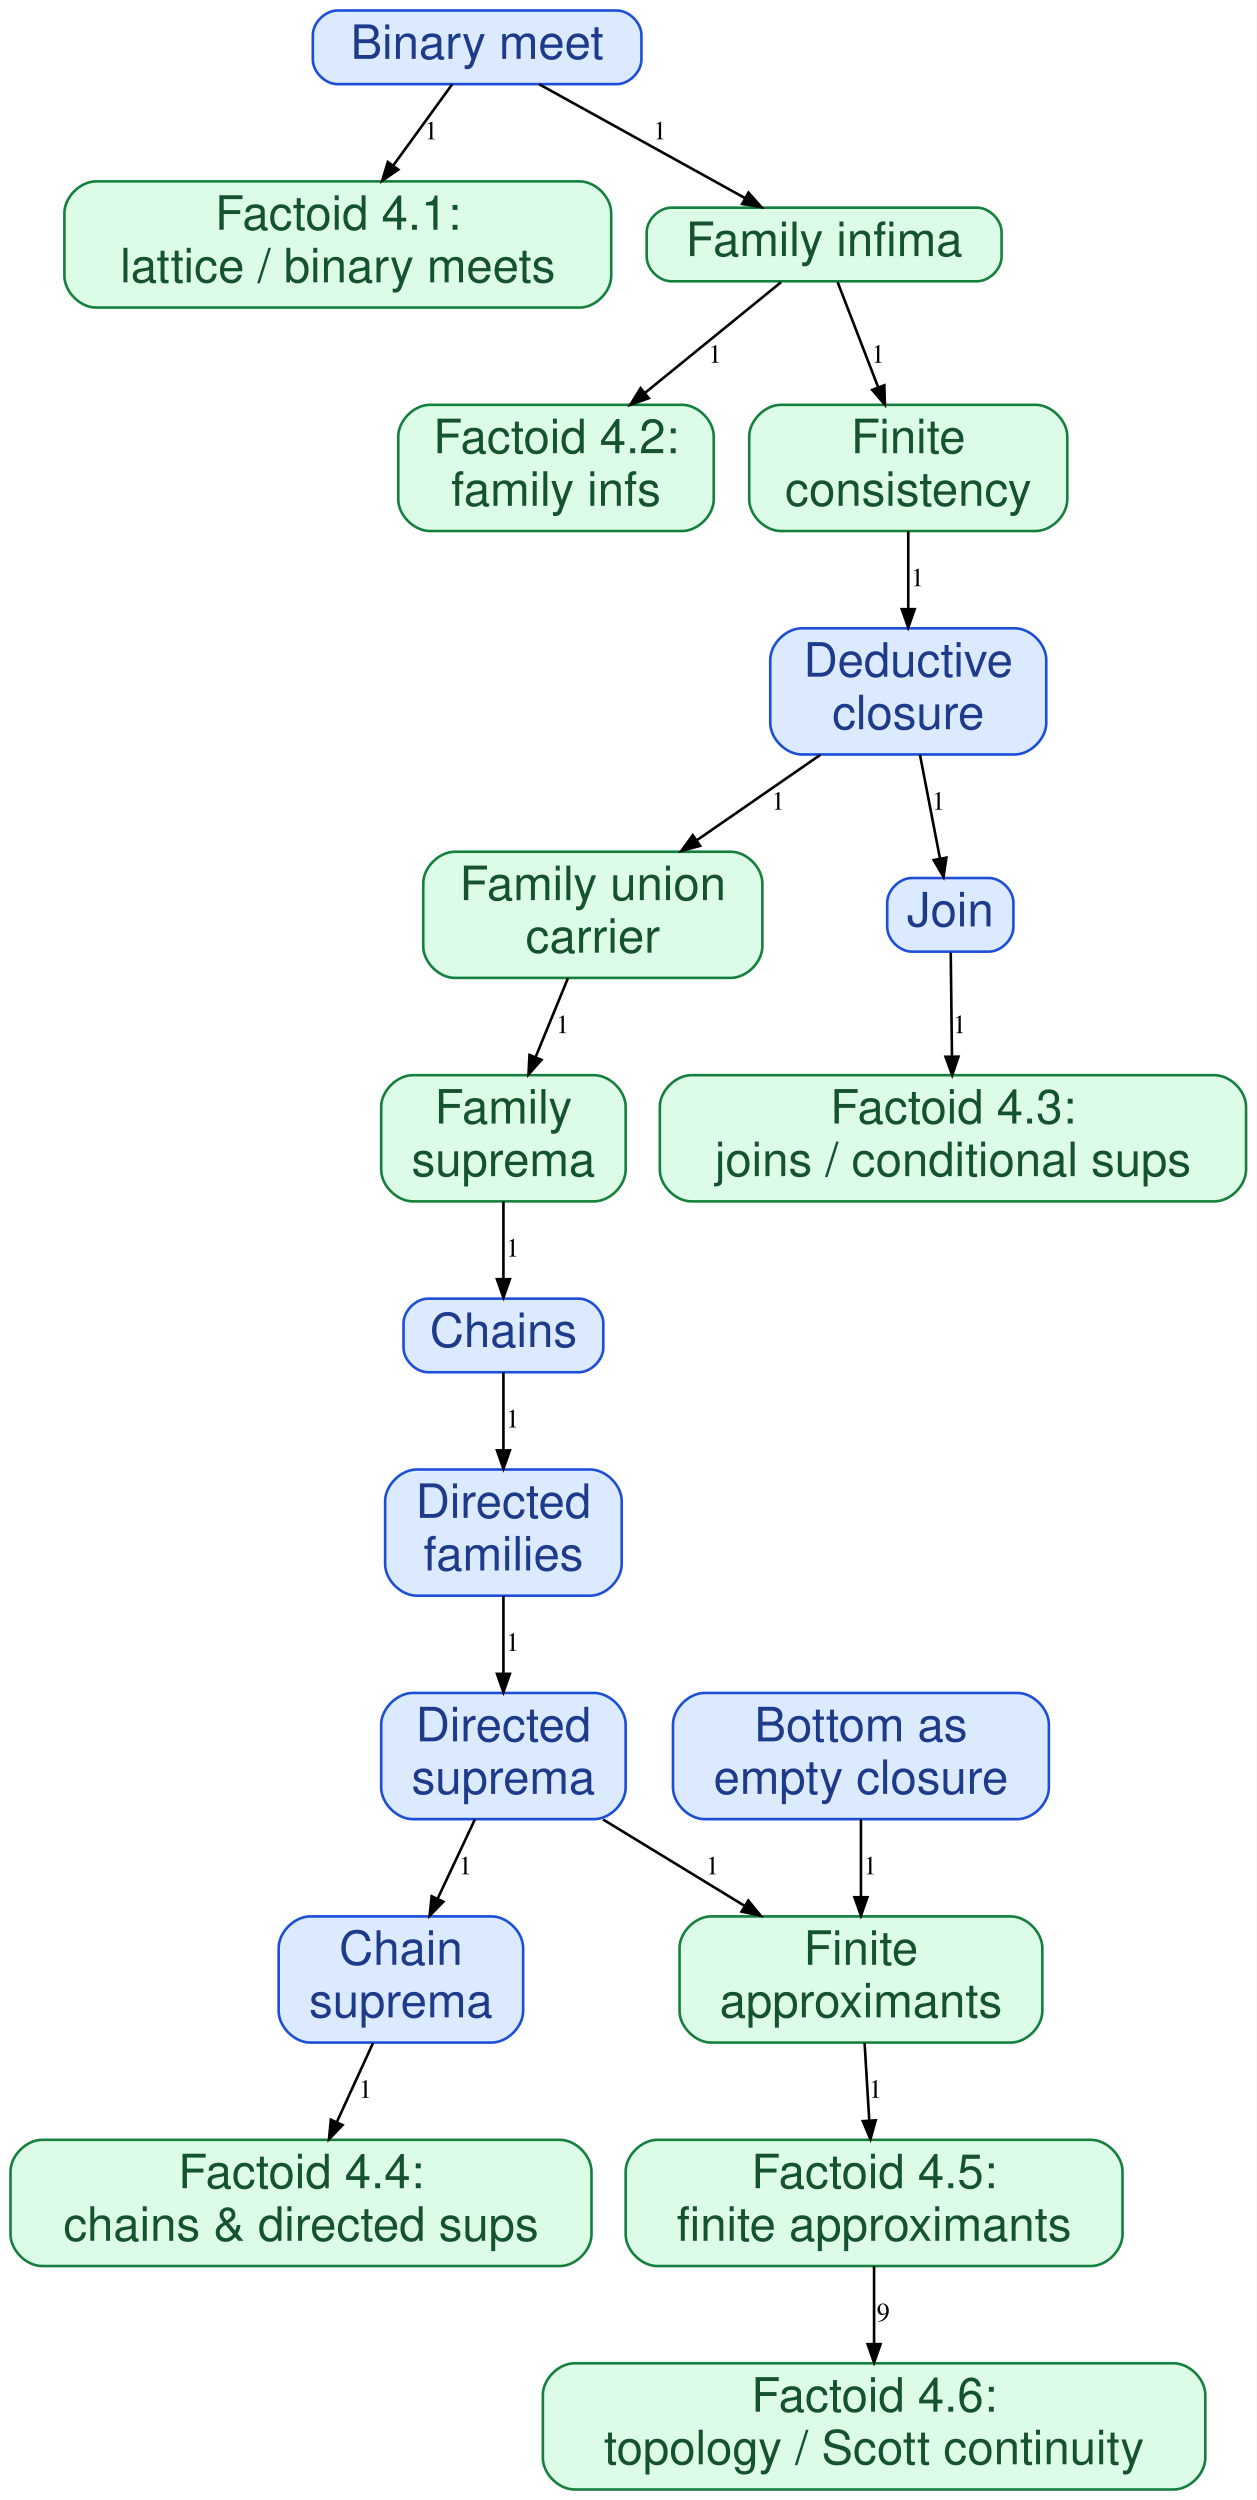
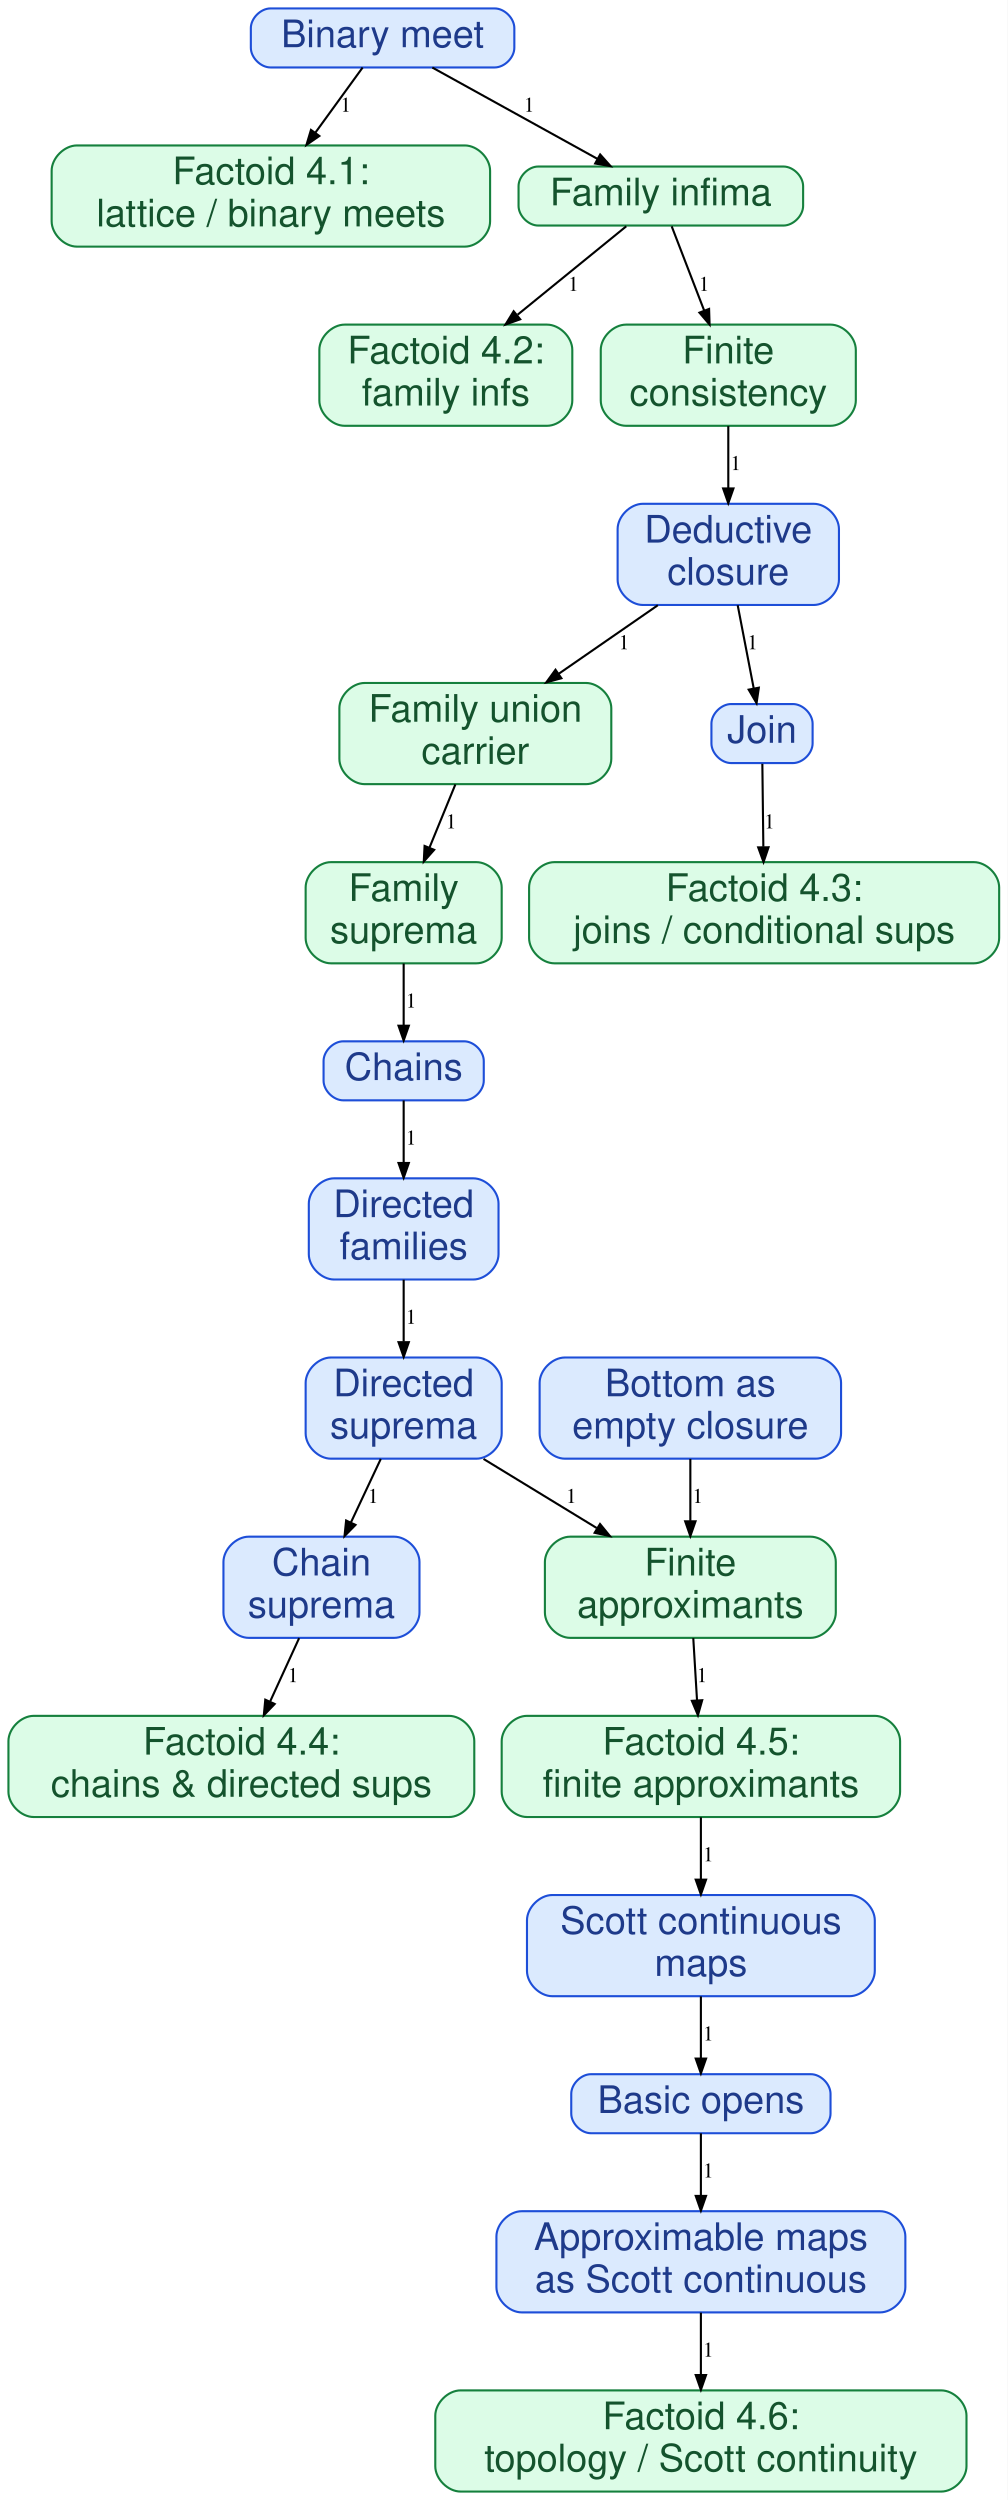
- <svg xmlns="http://www.w3.org/2000/svg" width="239pt" height="475.5pt" viewBox="0.00 0.00 478.00 951.00">
-   <g id="graph0" class="graph" transform="scale(1 1) rotate(0) translate(4 947)">
-     <polygon fill="white" stroke="transparent" points="-4,4 -4,-947 474,-947 474,4 -4,4" />
+ <svg xmlns="http://www.w3.org/2000/svg" width="239pt" height="593pt" viewBox="0.00 0.00 478.00 1186.00">
+   <g id="graph0" class="graph" transform="scale(1 1) rotate(0) translate(4 1182)">
+     <polygon fill="white" stroke="transparent" points="-4,4 -4,-1182 474,-1182 474,4 -4,4" />
    <g id="node1" class="node">
-       <path fill="#dbeafe" stroke="#1d4ed8" d="M230.67,-943C230.67,-943 124.33,-943 124.33,-943 119.67,-943 115,-938.33 115,-933.67 115,-933.67 115,-924.33 115,-924.33 115,-919.67 119.67,-915 124.33,-915 124.33,-915 230.67,-915 230.67,-915 235.33,-915 240,-919.67 240,-924.33 240,-924.33 240,-933.67 240,-933.67 240,-938.33 235.33,-943 230.67,-943" />
-       <text text-anchor="middle" x="177.5" y="-924.6" font-family="Helvetica,sans-Serif" font-size="18.00" fill="#1e3a8a">Binary meet</text>
+       <path fill="#dbeafe" stroke="#1d4ed8" d="M230.67,-1178C230.67,-1178 124.33,-1178 124.33,-1178 119.67,-1178 115,-1173.33 115,-1168.67 115,-1168.67 115,-1159.33 115,-1159.33 115,-1154.67 119.67,-1150 124.33,-1150 124.33,-1150 230.67,-1150 230.67,-1150 235.33,-1150 240,-1154.67 240,-1159.33 240,-1159.33 240,-1168.67 240,-1168.67 240,-1173.33 235.33,-1178 230.67,-1178" />
+       <text text-anchor="middle" x="177.5" y="-1159.6" font-family="Helvetica,sans-Serif" font-size="18.00" fill="#1e3a8a">Binary meet</text>
    </g>
    <g id="node2" class="node">
-       <path fill="#dcfce7" stroke="#15803d" d="M216.5,-878C216.5,-878 32.5,-878 32.5,-878 26.5,-878 20.5,-872 20.5,-866 20.5,-866 20.5,-842 20.5,-842 20.5,-836 26.5,-830 32.5,-830 32.5,-830 216.5,-830 216.5,-830 222.5,-830 228.5,-836 228.5,-842 228.5,-842 228.5,-866 228.5,-866 228.5,-872 222.5,-878 216.5,-878" />
-       <text text-anchor="middle" x="124.5" y="-859.6" font-family="Helvetica,sans-Serif" font-size="18.00" fill="#14532d">Factoid 4.1:</text>
-       <text text-anchor="middle" x="124.5" y="-839.6" font-family="Helvetica,sans-Serif" font-size="18.00" fill="#14532d">lattice / binary meets</text>
+       <path fill="#dcfce7" stroke="#15803d" d="M216.5,-1113C216.5,-1113 32.5,-1113 32.5,-1113 26.5,-1113 20.5,-1107 20.5,-1101 20.5,-1101 20.5,-1077 20.5,-1077 20.5,-1071 26.5,-1065 32.5,-1065 32.5,-1065 216.5,-1065 216.5,-1065 222.5,-1065 228.5,-1071 228.5,-1077 228.5,-1077 228.5,-1101 228.5,-1101 228.5,-1107 222.5,-1113 216.5,-1113" />
+       <text text-anchor="middle" x="124.5" y="-1094.6" font-family="Helvetica,sans-Serif" font-size="18.00" fill="#14532d">Factoid 4.1:</text>
+       <text text-anchor="middle" x="124.5" y="-1074.6" font-family="Helvetica,sans-Serif" font-size="18.00" fill="#14532d">lattice / binary meets</text>
+     </g>
+     <g id="edge18" class="edge">
+       <path fill="none" stroke="black" d="M168.02,-1149.95C161.79,-1141.37 153.39,-1129.79 145.62,-1119.09" />
+       <polygon fill="black" stroke="black" points="147.49,-1117.49 141.39,-1113.27 143.52,-1120.37 147.49,-1117.49" />
+       <text text-anchor="middle" x="160" y="-1129" font-family="Times,serif" font-size="10.00">1</text>
+     </g>
+     <g id="node3" class="node">
+       <path fill="#dcfce7" stroke="#15803d" d="M367.67,-1103C367.67,-1103 251.33,-1103 251.33,-1103 246.67,-1103 242,-1098.33 242,-1093.67 242,-1093.67 242,-1084.33 242,-1084.33 242,-1079.67 246.67,-1075 251.33,-1075 251.33,-1075 367.67,-1075 367.67,-1075 372.33,-1075 377,-1079.67 377,-1084.33 377,-1084.33 377,-1093.67 377,-1093.67 377,-1098.33 372.33,-1103 367.67,-1103" />
+       <text text-anchor="middle" x="309.5" y="-1084.6" font-family="Helvetica,sans-Serif" font-size="18.00" fill="#14532d">Family infima</text>
+     </g>
+     <g id="edge19" class="edge">
+       <path fill="none" stroke="black" d="M201.1,-1149.95C223.02,-1137.83 255.76,-1119.72 279.52,-1106.58" />
+       <polygon fill="black" stroke="black" points="280.72,-1108.72 285.66,-1103.18 278.35,-1104.43 280.72,-1108.72" />
+       <text text-anchor="middle" x="247" y="-1129" font-family="Times,serif" font-size="10.00">1</text>
+     </g>
+     <g id="node4" class="node">
+       <path fill="#dcfce7" stroke="#15803d" d="M255.5,-1028C255.5,-1028 159.5,-1028 159.5,-1028 153.5,-1028 147.5,-1022 147.5,-1016 147.5,-1016 147.5,-992 147.5,-992 147.5,-986 153.5,-980 159.5,-980 159.5,-980 255.5,-980 255.5,-980 261.5,-980 267.5,-986 267.5,-992 267.5,-992 267.5,-1016 267.5,-1016 267.5,-1022 261.5,-1028 255.5,-1028" />
+       <text text-anchor="middle" x="207.5" y="-1009.6" font-family="Helvetica,sans-Serif" font-size="18.00" fill="#14532d">Factoid 4.2:</text>
+       <text text-anchor="middle" x="207.5" y="-989.6" font-family="Helvetica,sans-Serif" font-size="18.00" fill="#14532d">family infs</text>
+     </g>
+     <g id="edge13" class="edge">
+       <path fill="none" stroke="black" d="M293.11,-1074.66C279.25,-1063.38 258.93,-1046.85 241.56,-1032.71" />
+       <polygon fill="black" stroke="black" points="242.77,-1030.54 235.8,-1028.03 239.68,-1034.34 242.77,-1030.54" />
+       <text text-anchor="middle" x="268" y="-1044" font-family="Times,serif" font-size="10.00">1</text>
+     </g>
+     <g id="node5" class="node">
+       <path fill="#dcfce7" stroke="#15803d" d="M390,-1028C390,-1028 293,-1028 293,-1028 287,-1028 281,-1022 281,-1016 281,-1016 281,-992 281,-992 281,-986 287,-980 293,-980 293,-980 390,-980 390,-980 396,-980 402,-986 402,-992 402,-992 402,-1016 402,-1016 402,-1022 396,-1028 390,-1028" />
+       <text text-anchor="middle" x="341.5" y="-1009.6" font-family="Helvetica,sans-Serif" font-size="18.00" fill="#14532d">Finite</text>
+       <text text-anchor="middle" x="341.5" y="-989.6" font-family="Helvetica,sans-Serif" font-size="18.00" fill="#14532d">consistency</text>
+     </g>
+     <g id="edge14" class="edge">
+       <path fill="none" stroke="black" d="M314.64,-1074.66C318.8,-1063.87 324.82,-1048.27 330.1,-1034.57" />
+       <polygon fill="black" stroke="black" points="332.39,-1035.44 332.62,-1028.03 327.82,-1033.68 332.39,-1035.44" />
+       <text text-anchor="middle" x="330" y="-1044" font-family="Times,serif" font-size="10.00">1</text>
+     </g>
+     <g id="node6" class="node">
+       <path fill="#dbeafe" stroke="#1d4ed8" d="M382,-943C382,-943 301,-943 301,-943 295,-943 289,-937 289,-931 289,-931 289,-907 289,-907 289,-901 295,-895 301,-895 301,-895 382,-895 382,-895 388,-895 394,-901 394,-907 394,-907 394,-931 394,-931 394,-937 388,-943 382,-943" />
+       <text text-anchor="middle" x="341.5" y="-924.6" font-family="Helvetica,sans-Serif" font-size="18.00" fill="#1e3a8a">Deductive</text>
+       <text text-anchor="middle" x="341.5" y="-904.6" font-family="Helvetica,sans-Serif" font-size="18.00" fill="#1e3a8a">closure</text>
+     </g>
+     <g id="edge12" class="edge">
+       <path fill="none" stroke="black" d="M341.5,-979.88C341.5,-970.78 341.5,-960.21 341.5,-950.5" />
+       <polygon fill="black" stroke="black" points="343.95,-950.28 341.5,-943.28 339.05,-950.28 343.95,-950.28" />
+       <text text-anchor="middle" x="345" y="-959" font-family="Times,serif" font-size="10.00">1</text>
+     </g>
+     <g id="node7" class="node">
+       <path fill="#dcfce7" stroke="#15803d" d="M274,-858C274,-858 169,-858 169,-858 163,-858 157,-852 157,-846 157,-846 157,-822 157,-822 157,-816 163,-810 169,-810 169,-810 274,-810 274,-810 280,-810 286,-816 286,-822 286,-822 286,-846 286,-846 286,-852 280,-858 274,-858" />
+       <text text-anchor="middle" x="221.5" y="-839.6" font-family="Helvetica,sans-Serif" font-size="18.00" fill="#14532d">Family union</text>
+       <text text-anchor="middle" x="221.5" y="-819.6" font-family="Helvetica,sans-Serif" font-size="18.00" fill="#14532d">carrier</text>
+     </g>
+     <g id="edge6" class="edge">
+       <path fill="none" stroke="black" d="M308.07,-894.88C293.5,-884.8 276.31,-872.91 261.1,-862.39" />
+       <polygon fill="black" stroke="black" points="262.31,-860.25 255.16,-858.28 259.53,-864.28 262.31,-860.25" />
+       <text text-anchor="middle" x="292" y="-874" font-family="Times,serif" font-size="10.00">1</text>
+     </g>
+     <g id="node9" class="node">
+       <path fill="#dbeafe" stroke="#1d4ed8" d="M372.17,-848C372.17,-848 342.83,-848 342.83,-848 338.17,-848 333.5,-843.33 333.5,-838.67 333.5,-838.67 333.5,-829.33 333.5,-829.33 333.5,-824.67 338.17,-820 342.83,-820 342.83,-820 372.17,-820 372.17,-820 376.83,-820 381.5,-824.67 381.5,-829.33 381.5,-829.33 381.5,-838.67 381.5,-838.67 381.5,-843.33 376.83,-848 372.17,-848" />
+       <text text-anchor="middle" x="357.5" y="-829.6" font-family="Helvetica,sans-Serif" font-size="18.00" fill="#1e3a8a">Join</text>
+     </g>
+     <g id="edge7" class="edge">
+       <path fill="none" stroke="black" d="M345.96,-894.88C348.35,-882.49 351.26,-867.35 353.57,-855.4" />
+       <polygon fill="black" stroke="black" points="355.99,-855.76 354.91,-848.42 351.18,-854.83 355.99,-855.76" />
+       <text text-anchor="middle" x="353" y="-874" font-family="Times,serif" font-size="10.00">1</text>
+     </g>
+     <g id="node8" class="node">
+       <path fill="#dcfce7" stroke="#15803d" d="M222,-773C222,-773 153,-773 153,-773 147,-773 141,-767 141,-761 141,-761 141,-737 141,-737 141,-731 147,-725 153,-725 153,-725 222,-725 222,-725 228,-725 234,-731 234,-737 234,-737 234,-761 234,-761 234,-767 228,-773 222,-773" />
+       <text text-anchor="middle" x="187.5" y="-754.6" font-family="Helvetica,sans-Serif" font-size="18.00" fill="#14532d">Family</text>
+       <text text-anchor="middle" x="187.5" y="-734.6" font-family="Helvetica,sans-Serif" font-size="18.00" fill="#14532d">suprema</text>
    </g>
    <g id="edge16" class="edge">
-       <path fill="none" stroke="black" d="M168.02,-914.95C161.79,-906.37 153.39,-894.79 145.62,-884.09" />
-       <polygon fill="black" stroke="black" points="147.49,-882.49 141.39,-878.27 143.52,-885.37 147.49,-882.49" />
-       <text text-anchor="middle" x="160" y="-894" font-family="Times,serif" font-size="10.00">1</text>
-     </g>
-     <g id="node3" class="node">
-       <path fill="#dcfce7" stroke="#15803d" d="M367.67,-868C367.67,-868 251.33,-868 251.33,-868 246.67,-868 242,-863.33 242,-858.67 242,-858.67 242,-849.33 242,-849.33 242,-844.67 246.67,-840 251.33,-840 251.33,-840 367.67,-840 367.67,-840 372.33,-840 377,-844.67 377,-849.33 377,-849.33 377,-858.67 377,-858.67 377,-863.33 372.33,-868 367.67,-868" />
-       <text text-anchor="middle" x="309.5" y="-849.6" font-family="Helvetica,sans-Serif" font-size="18.00" fill="#14532d">Family infima</text>
+       <path fill="none" stroke="black" d="M212.03,-809.88C208.23,-800.6 203.8,-789.79 199.76,-779.93" />
+       <polygon fill="black" stroke="black" points="201.96,-778.83 197.04,-773.28 197.42,-780.69 201.96,-778.83" />
+       <text text-anchor="middle" x="210" y="-789" font-family="Times,serif" font-size="10.00">1</text>
+     </g>
+     <g id="node11" class="node">
+       <path fill="#dbeafe" stroke="#1d4ed8" d="M216.17,-688C216.17,-688 158.83,-688 158.83,-688 154.17,-688 149.5,-683.33 149.5,-678.67 149.5,-678.67 149.5,-669.33 149.5,-669.33 149.5,-664.67 154.17,-660 158.83,-660 158.83,-660 216.17,-660 216.17,-660 220.83,-660 225.5,-664.67 225.5,-669.33 225.5,-669.33 225.5,-678.67 225.5,-678.67 225.5,-683.33 220.83,-688 216.17,-688" />
+       <text text-anchor="middle" x="187.5" y="-669.6" font-family="Helvetica,sans-Serif" font-size="18.00" fill="#1e3a8a">Chains</text>
+     </g>
+     <g id="edge15" class="edge">
+       <path fill="none" stroke="black" d="M187.5,-724.9C187.5,-715.5 187.5,-704.73 187.5,-695.6" />
+       <polygon fill="black" stroke="black" points="189.95,-695.39 187.5,-688.39 185.05,-695.39 189.95,-695.39" />
+       <text text-anchor="middle" x="191" y="-704" font-family="Times,serif" font-size="10.00">1</text>
+     </g>
+     <g id="node10" class="node">
+       <path fill="#dcfce7" stroke="#15803d" d="M458,-773C458,-773 259,-773 259,-773 253,-773 247,-767 247,-761 247,-761 247,-737 247,-737 247,-731 253,-725 259,-725 259,-725 458,-725 458,-725 464,-725 470,-731 470,-737 470,-737 470,-761 470,-761 470,-767 464,-773 458,-773" />
+       <text text-anchor="middle" x="358.5" y="-754.6" font-family="Helvetica,sans-Serif" font-size="18.00" fill="#14532d">Factoid 4.3:</text>
+       <text text-anchor="middle" x="358.5" y="-734.6" font-family="Helvetica,sans-Serif" font-size="18.00" fill="#14532d">joins / conditional sups</text>
+     </g>
+     <g id="edge20" class="edge">
+       <path fill="none" stroke="black" d="M357.66,-819.66C357.79,-809.07 357.97,-793.84 358.13,-780.32" />
+       <polygon fill="black" stroke="black" points="360.59,-780.05 358.22,-773.03 355.69,-780 360.59,-780.05" />
+       <text text-anchor="middle" x="361" y="-789" font-family="Times,serif" font-size="10.00">1</text>
+     </g>
+     <g id="node12" class="node">
+       <path fill="#dbeafe" stroke="#1d4ed8" d="M220.5,-623C220.5,-623 154.5,-623 154.5,-623 148.5,-623 142.5,-617 142.5,-611 142.5,-611 142.5,-587 142.5,-587 142.5,-581 148.5,-575 154.5,-575 154.5,-575 220.5,-575 220.5,-575 226.5,-575 232.5,-581 232.5,-587 232.5,-587 232.5,-611 232.5,-611 232.5,-617 226.5,-623 220.5,-623" />
+       <text text-anchor="middle" x="187.5" y="-604.6" font-family="Helvetica,sans-Serif" font-size="18.00" fill="#1e3a8a">Directed</text>
+       <text text-anchor="middle" x="187.5" y="-584.6" font-family="Helvetica,sans-Serif" font-size="18.00" fill="#1e3a8a">families</text>
+     </g>
+     <g id="edge5" class="edge">
+       <path fill="none" stroke="black" d="M187.5,-659.95C187.5,-651.69 187.5,-640.64 187.5,-630.28" />
+       <polygon fill="black" stroke="black" points="189.95,-630.27 187.5,-623.27 185.05,-630.27 189.95,-630.27" />
+       <text text-anchor="middle" x="191" y="-639" font-family="Times,serif" font-size="10.00">1</text>
+     </g>
+     <g id="node13" class="node">
+       <path fill="#dbeafe" stroke="#1d4ed8" d="M222,-538C222,-538 153,-538 153,-538 147,-538 141,-532 141,-526 141,-526 141,-502 141,-502 141,-496 147,-490 153,-490 153,-490 222,-490 222,-490 228,-490 234,-496 234,-502 234,-502 234,-526 234,-526 234,-532 228,-538 222,-538" />
+       <text text-anchor="middle" x="187.5" y="-519.6" font-family="Helvetica,sans-Serif" font-size="18.00" fill="#1e3a8a">Directed</text>
+       <text text-anchor="middle" x="187.5" y="-499.6" font-family="Helvetica,sans-Serif" font-size="18.00" fill="#1e3a8a">suprema</text>
    </g>
    <g id="edge17" class="edge">
-       <path fill="none" stroke="black" d="M201.1,-914.95C223.02,-902.83 255.76,-884.72 279.52,-871.58" />
-       <polygon fill="black" stroke="black" points="280.72,-873.72 285.66,-868.18 278.35,-869.43 280.72,-873.72" />
-       <text text-anchor="middle" x="247" y="-894" font-family="Times,serif" font-size="10.00">1</text>
-     </g>
-     <g id="node4" class="node">
-       <path fill="#dcfce7" stroke="#15803d" d="M255.5,-793C255.5,-793 159.5,-793 159.5,-793 153.5,-793 147.5,-787 147.5,-781 147.5,-781 147.5,-757 147.5,-757 147.5,-751 153.5,-745 159.5,-745 159.5,-745 255.5,-745 255.5,-745 261.5,-745 267.5,-751 267.5,-757 267.5,-757 267.5,-781 267.5,-781 267.5,-787 261.5,-793 255.5,-793" />
-       <text text-anchor="middle" x="207.5" y="-774.6" font-family="Helvetica,sans-Serif" font-size="18.00" fill="#14532d">Factoid 4.2:</text>
-       <text text-anchor="middle" x="207.5" y="-754.6" font-family="Helvetica,sans-Serif" font-size="18.00" fill="#14532d">family infs</text>
+       <path fill="none" stroke="black" d="M187.5,-574.88C187.5,-565.78 187.5,-555.21 187.5,-545.5" />
+       <polygon fill="black" stroke="black" points="189.95,-545.28 187.5,-538.28 185.05,-545.28 189.95,-545.28" />
+       <text text-anchor="middle" x="191" y="-554" font-family="Times,serif" font-size="10.00">1</text>
+     </g>
+     <g id="node14" class="node">
+       <path fill="#dbeafe" stroke="#1d4ed8" d="M183,-453C183,-453 114,-453 114,-453 108,-453 102,-447 102,-441 102,-441 102,-417 102,-417 102,-411 108,-405 114,-405 114,-405 183,-405 183,-405 189,-405 195,-411 195,-417 195,-417 195,-441 195,-441 195,-447 189,-453 183,-453" />
+       <text text-anchor="middle" x="148.5" y="-434.6" font-family="Helvetica,sans-Serif" font-size="18.00" fill="#1e3a8a">Chain</text>
+       <text text-anchor="middle" x="148.5" y="-414.6" font-family="Helvetica,sans-Serif" font-size="18.00" fill="#1e3a8a">suprema</text>
+     </g>
+     <g id="edge8" class="edge">
+       <path fill="none" stroke="black" d="M176.64,-489.88C172.24,-480.52 167.1,-469.59 162.43,-459.65" />
+       <polygon fill="black" stroke="black" points="164.64,-458.58 159.44,-453.28 160.2,-460.66 164.64,-458.58" />
+       <text text-anchor="middle" x="173" y="-469" font-family="Times,serif" font-size="10.00">1</text>
+     </g>
+     <g id="node17" class="node">
+       <path fill="#dcfce7" stroke="#15803d" d="M380.5,-453C380.5,-453 266.5,-453 266.5,-453 260.5,-453 254.5,-447 254.5,-441 254.5,-441 254.5,-417 254.5,-417 254.5,-411 260.5,-405 266.5,-405 266.5,-405 380.5,-405 380.5,-405 386.5,-405 392.5,-411 392.5,-417 392.5,-417 392.5,-441 392.5,-441 392.5,-447 386.5,-453 380.5,-453" />
+       <text text-anchor="middle" x="323.5" y="-434.6" font-family="Helvetica,sans-Serif" font-size="18.00" fill="#14532d">Finite</text>
+       <text text-anchor="middle" x="323.5" y="-414.6" font-family="Helvetica,sans-Serif" font-size="18.00" fill="#14532d">approximants</text>
+     </g>
+     <g id="edge9" class="edge">
+       <path fill="none" stroke="black" d="M225.38,-489.88C242.04,-479.71 261.73,-467.7 279.07,-457.11" />
+       <polygon fill="black" stroke="black" points="280.65,-459.02 285.35,-453.28 278.1,-454.84 280.65,-459.02" />
+       <text text-anchor="middle" x="267" y="-469" font-family="Times,serif" font-size="10.00">1</text>
+     </g>
+     <g id="node15" class="node">
+       <path fill="#dcfce7" stroke="#15803d" d="M209,-368C209,-368 12,-368 12,-368 6,-368 0,-362 0,-356 0,-356 0,-332 0,-332 0,-326 6,-320 12,-320 12,-320 209,-320 209,-320 215,-320 221,-326 221,-332 221,-332 221,-356 221,-356 221,-362 215,-368 209,-368" />
+       <text text-anchor="middle" x="110.5" y="-349.6" font-family="Helvetica,sans-Serif" font-size="18.00" fill="#14532d">Factoid 4.4:</text>
+       <text text-anchor="middle" x="110.5" y="-329.6" font-family="Helvetica,sans-Serif" font-size="18.00" fill="#14532d">chains &amp; directed sups</text>
+     </g>
+     <g id="edge4" class="edge">
+       <path fill="none" stroke="black" d="M137.91,-404.88C133.67,-395.6 128.72,-384.79 124.2,-374.93" />
+       <polygon fill="black" stroke="black" points="126.3,-373.63 121.16,-368.28 121.85,-375.67 126.3,-373.63" />
+       <text text-anchor="middle" x="135" y="-384" font-family="Times,serif" font-size="10.00">1</text>
+     </g>
+     <g id="node16" class="node">
+       <path fill="#dbeafe" stroke="#1d4ed8" d="M383,-538C383,-538 264,-538 264,-538 258,-538 252,-532 252,-526 252,-526 252,-502 252,-502 252,-496 258,-490 264,-490 264,-490 383,-490 383,-490 389,-490 395,-496 395,-502 395,-502 395,-526 395,-526 395,-532 389,-538 383,-538" />
+       <text text-anchor="middle" x="323.5" y="-519.6" font-family="Helvetica,sans-Serif" font-size="18.00" fill="#1e3a8a">Bottom as</text>
+       <text text-anchor="middle" x="323.5" y="-499.6" font-family="Helvetica,sans-Serif" font-size="18.00" fill="#1e3a8a">empty closure</text>
+     </g>
+     <g id="edge3" class="edge">
+       <path fill="none" stroke="black" d="M323.5,-489.88C323.5,-480.78 323.5,-470.21 323.5,-460.5" />
+       <polygon fill="black" stroke="black" points="325.95,-460.28 323.5,-453.28 321.05,-460.28 325.95,-460.28" />
+       <text text-anchor="middle" x="327" y="-469" font-family="Times,serif" font-size="10.00">1</text>
+     </g>
+     <g id="node18" class="node">
+       <path fill="#dcfce7" stroke="#15803d" d="M411,-368C411,-368 246,-368 246,-368 240,-368 234,-362 234,-356 234,-356 234,-332 234,-332 234,-326 240,-320 246,-320 246,-320 411,-320 411,-320 417,-320 423,-326 423,-332 423,-332 423,-356 423,-356 423,-362 417,-368 411,-368" />
+       <text text-anchor="middle" x="328.5" y="-349.6" font-family="Helvetica,sans-Serif" font-size="18.00" fill="#14532d">Factoid 4.5:</text>
+       <text text-anchor="middle" x="328.5" y="-329.6" font-family="Helvetica,sans-Serif" font-size="18.00" fill="#14532d">finite approximants</text>
    </g>
    <g id="edge11" class="edge">
-       <path fill="none" stroke="black" d="M293.11,-839.66C279.25,-828.38 258.93,-811.85 241.56,-797.71" />
-       <polygon fill="black" stroke="black" points="242.77,-795.54 235.8,-793.03 239.68,-799.34 242.77,-795.54" />
-       <text text-anchor="middle" x="268" y="-809" font-family="Times,serif" font-size="10.00">1</text>
-     </g>
-     <g id="node5" class="node">
-       <path fill="#dcfce7" stroke="#15803d" d="M390,-793C390,-793 293,-793 293,-793 287,-793 281,-787 281,-781 281,-781 281,-757 281,-757 281,-751 287,-745 293,-745 293,-745 390,-745 390,-745 396,-745 402,-751 402,-757 402,-757 402,-781 402,-781 402,-787 396,-793 390,-793" />
-       <text text-anchor="middle" x="341.5" y="-774.6" font-family="Helvetica,sans-Serif" font-size="18.00" fill="#14532d">Finite</text>
-       <text text-anchor="middle" x="341.5" y="-754.6" font-family="Helvetica,sans-Serif" font-size="18.00" fill="#14532d">consistency</text>
-     </g>
-     <g id="edge12" class="edge">
-       <path fill="none" stroke="black" d="M314.64,-839.66C318.8,-828.87 324.82,-813.27 330.1,-799.57" />
-       <polygon fill="black" stroke="black" points="332.39,-800.44 332.62,-793.03 327.82,-798.68 332.39,-800.44" />
-       <text text-anchor="middle" x="330" y="-809" font-family="Times,serif" font-size="10.00">1</text>
-     </g>
-     <g id="node6" class="node">
-       <path fill="#dbeafe" stroke="#1d4ed8" d="M382,-708C382,-708 301,-708 301,-708 295,-708 289,-702 289,-696 289,-696 289,-672 289,-672 289,-666 295,-660 301,-660 301,-660 382,-660 382,-660 388,-660 394,-666 394,-672 394,-672 394,-696 394,-696 394,-702 388,-708 382,-708" />
-       <text text-anchor="middle" x="341.5" y="-689.6" font-family="Helvetica,sans-Serif" font-size="18.00" fill="#1e3a8a">Deductive</text>
-       <text text-anchor="middle" x="341.5" y="-669.6" font-family="Helvetica,sans-Serif" font-size="18.00" fill="#1e3a8a">closure</text>
+       <path fill="none" stroke="black" d="M324.89,-404.88C325.44,-395.78 326.08,-385.21 326.66,-375.5" />
+       <polygon fill="black" stroke="black" points="329.12,-375.42 327.1,-368.28 324.23,-375.12 329.12,-375.42" />
+       <text text-anchor="middle" x="329" y="-384" font-family="Times,serif" font-size="10.00">1</text>
+     </g>
+     <g id="node19" class="node">
+       <path fill="#dbeafe" stroke="#1d4ed8" d="M399,-283C399,-283 258,-283 258,-283 252,-283 246,-277 246,-271 246,-271 246,-247 246,-247 246,-241 252,-235 258,-235 258,-235 399,-235 399,-235 405,-235 411,-241 411,-247 411,-247 411,-271 411,-271 411,-277 405,-283 399,-283" />
+       <text text-anchor="middle" x="328.5" y="-264.6" font-family="Helvetica,sans-Serif" font-size="18.00" fill="#1e3a8a">Scott continuous</text>
+       <text text-anchor="middle" x="328.5" y="-244.6" font-family="Helvetica,sans-Serif" font-size="18.00" fill="#1e3a8a">maps</text>
    </g>
    <g id="edge10" class="edge">
-       <path fill="none" stroke="black" d="M341.5,-744.88C341.5,-735.78 341.5,-725.21 341.5,-715.5" />
-       <polygon fill="black" stroke="black" points="343.95,-715.28 341.5,-708.28 339.05,-715.28 343.95,-715.28" />
-       <text text-anchor="middle" x="345" y="-724" font-family="Times,serif" font-size="10.00">1</text>
-     </g>
-     <g id="node7" class="node">
-       <path fill="#dcfce7" stroke="#15803d" d="M274,-623C274,-623 169,-623 169,-623 163,-623 157,-617 157,-611 157,-611 157,-587 157,-587 157,-581 163,-575 169,-575 169,-575 274,-575 274,-575 280,-575 286,-581 286,-587 286,-587 286,-611 286,-611 286,-617 280,-623 274,-623" />
-       <text text-anchor="middle" x="221.5" y="-604.6" font-family="Helvetica,sans-Serif" font-size="18.00" fill="#14532d">Family union</text>
-       <text text-anchor="middle" x="221.5" y="-584.6" font-family="Helvetica,sans-Serif" font-size="18.00" fill="#14532d">carrier</text>
-     </g>
-     <g id="edge4" class="edge">
-       <path fill="none" stroke="black" d="M308.07,-659.88C293.5,-649.8 276.31,-637.91 261.1,-627.39" />
-       <polygon fill="black" stroke="black" points="262.31,-625.25 255.16,-623.28 259.53,-629.28 262.31,-625.25" />
-       <text text-anchor="middle" x="292" y="-639" font-family="Times,serif" font-size="10.00">1</text>
-     </g>
-     <g id="node9" class="node">
-       <path fill="#dbeafe" stroke="#1d4ed8" d="M372.17,-613C372.17,-613 342.83,-613 342.83,-613 338.17,-613 333.5,-608.33 333.5,-603.67 333.5,-603.67 333.5,-594.33 333.5,-594.33 333.5,-589.67 338.17,-585 342.83,-585 342.83,-585 372.17,-585 372.17,-585 376.83,-585 381.5,-589.67 381.5,-594.33 381.5,-594.33 381.5,-603.67 381.5,-603.67 381.5,-608.33 376.83,-613 372.17,-613" />
-       <text text-anchor="middle" x="357.5" y="-594.6" font-family="Helvetica,sans-Serif" font-size="18.00" fill="#1e3a8a">Join</text>
-     </g>
-     <g id="edge5" class="edge">
-       <path fill="none" stroke="black" d="M345.96,-659.88C348.35,-647.49 351.26,-632.35 353.57,-620.4" />
-       <polygon fill="black" stroke="black" points="355.99,-620.76 354.91,-613.42 351.18,-619.83 355.99,-620.76" />
-       <text text-anchor="middle" x="353" y="-639" font-family="Times,serif" font-size="10.00">1</text>
-     </g>
-     <g id="node8" class="node">
-       <path fill="#dcfce7" stroke="#15803d" d="M222,-538C222,-538 153,-538 153,-538 147,-538 141,-532 141,-526 141,-526 141,-502 141,-502 141,-496 147,-490 153,-490 153,-490 222,-490 222,-490 228,-490 234,-496 234,-502 234,-502 234,-526 234,-526 234,-532 228,-538 222,-538" />
-       <text text-anchor="middle" x="187.5" y="-519.6" font-family="Helvetica,sans-Serif" font-size="18.00" fill="#14532d">Family</text>
-       <text text-anchor="middle" x="187.5" y="-499.6" font-family="Helvetica,sans-Serif" font-size="18.00" fill="#14532d">suprema</text>
-     </g>
-     <g id="edge14" class="edge">
-       <path fill="none" stroke="black" d="M212.03,-574.88C208.23,-565.6 203.8,-554.79 199.76,-544.93" />
-       <polygon fill="black" stroke="black" points="201.96,-543.83 197.04,-538.28 197.42,-545.69 201.96,-543.83" />
-       <text text-anchor="middle" x="210" y="-554" font-family="Times,serif" font-size="10.00">1</text>
-     </g>
-     <g id="node11" class="node">
-       <path fill="#dbeafe" stroke="#1d4ed8" d="M216.17,-453C216.17,-453 158.83,-453 158.83,-453 154.17,-453 149.5,-448.33 149.5,-443.67 149.5,-443.67 149.5,-434.33 149.5,-434.33 149.5,-429.67 154.17,-425 158.83,-425 158.83,-425 216.17,-425 216.17,-425 220.83,-425 225.5,-429.67 225.5,-434.33 225.5,-434.33 225.5,-443.67 225.5,-443.67 225.5,-448.33 220.83,-453 216.17,-453" />
-       <text text-anchor="middle" x="187.5" y="-434.6" font-family="Helvetica,sans-Serif" font-size="18.00" fill="#1e3a8a">Chains</text>
-     </g>
-     <g id="edge13" class="edge">
-       <path fill="none" stroke="black" d="M187.5,-489.9C187.5,-480.5 187.5,-469.73 187.5,-460.6" />
-       <polygon fill="black" stroke="black" points="189.95,-460.39 187.5,-453.39 185.05,-460.39 189.95,-460.39" />
-       <text text-anchor="middle" x="191" y="-469" font-family="Times,serif" font-size="10.00">1</text>
-     </g>
-     <g id="node10" class="node">
-       <path fill="#dcfce7" stroke="#15803d" d="M458,-538C458,-538 259,-538 259,-538 253,-538 247,-532 247,-526 247,-526 247,-502 247,-502 247,-496 253,-490 259,-490 259,-490 458,-490 458,-490 464,-490 470,-496 470,-502 470,-502 470,-526 470,-526 470,-532 464,-538 458,-538" />
-       <text text-anchor="middle" x="358.5" y="-519.6" font-family="Helvetica,sans-Serif" font-size="18.00" fill="#14532d">Factoid 4.3:</text>
-       <text text-anchor="middle" x="358.5" y="-499.6" font-family="Helvetica,sans-Serif" font-size="18.00" fill="#14532d">joins / conditional sups</text>
-     </g>
-     <g id="edge18" class="edge">
-       <path fill="none" stroke="black" d="M357.66,-584.66C357.79,-574.07 357.97,-558.84 358.13,-545.32" />
-       <polygon fill="black" stroke="black" points="360.59,-545.05 358.22,-538.03 355.69,-545 360.59,-545.05" />
-       <text text-anchor="middle" x="361" y="-554" font-family="Times,serif" font-size="10.00">1</text>
-     </g>
-     <g id="node12" class="node">
-       <path fill="#dbeafe" stroke="#1d4ed8" d="M220.5,-388C220.5,-388 154.5,-388 154.5,-388 148.5,-388 142.5,-382 142.5,-376 142.5,-376 142.5,-352 142.5,-352 142.5,-346 148.5,-340 154.5,-340 154.5,-340 220.5,-340 220.5,-340 226.5,-340 232.5,-346 232.5,-352 232.5,-352 232.5,-376 232.5,-376 232.5,-382 226.5,-388 220.5,-388" />
-       <text text-anchor="middle" x="187.5" y="-369.6" font-family="Helvetica,sans-Serif" font-size="18.00" fill="#1e3a8a">Directed</text>
-       <text text-anchor="middle" x="187.5" y="-349.6" font-family="Helvetica,sans-Serif" font-size="18.00" fill="#1e3a8a">families</text>
-     </g>
-     <g id="edge3" class="edge">
-       <path fill="none" stroke="black" d="M187.5,-424.95C187.5,-416.69 187.5,-405.64 187.5,-395.28" />
-       <polygon fill="black" stroke="black" points="189.95,-395.27 187.5,-388.27 185.05,-395.27 189.95,-395.27" />
-       <text text-anchor="middle" x="191" y="-404" font-family="Times,serif" font-size="10.00">1</text>
-     </g>
-     <g id="node13" class="node">
-       <path fill="#dbeafe" stroke="#1d4ed8" d="M222,-303C222,-303 153,-303 153,-303 147,-303 141,-297 141,-291 141,-291 141,-267 141,-267 141,-261 147,-255 153,-255 153,-255 222,-255 222,-255 228,-255 234,-261 234,-267 234,-267 234,-291 234,-291 234,-297 228,-303 222,-303" />
-       <text text-anchor="middle" x="187.5" y="-284.6" font-family="Helvetica,sans-Serif" font-size="18.00" fill="#1e3a8a">Directed</text>
-       <text text-anchor="middle" x="187.5" y="-264.6" font-family="Helvetica,sans-Serif" font-size="18.00" fill="#1e3a8a">suprema</text>
-     </g>
-     <g id="edge15" class="edge">
-       <path fill="none" stroke="black" d="M187.5,-339.88C187.5,-330.78 187.5,-320.21 187.5,-310.5" />
-       <polygon fill="black" stroke="black" points="189.95,-310.28 187.5,-303.28 185.05,-310.28 189.95,-310.28" />
-       <text text-anchor="middle" x="191" y="-319" font-family="Times,serif" font-size="10.00">1</text>
-     </g>
-     <g id="node14" class="node">
-       <path fill="#dbeafe" stroke="#1d4ed8" d="M183,-218C183,-218 114,-218 114,-218 108,-218 102,-212 102,-206 102,-206 102,-182 102,-182 102,-176 108,-170 114,-170 114,-170 183,-170 183,-170 189,-170 195,-176 195,-182 195,-182 195,-206 195,-206 195,-212 189,-218 183,-218" />
-       <text text-anchor="middle" x="148.5" y="-199.6" font-family="Helvetica,sans-Serif" font-size="18.00" fill="#1e3a8a">Chain</text>
-       <text text-anchor="middle" x="148.5" y="-179.6" font-family="Helvetica,sans-Serif" font-size="18.00" fill="#1e3a8a">suprema</text>
-     </g>
-     <g id="edge6" class="edge">
-       <path fill="none" stroke="black" d="M176.64,-254.88C172.24,-245.52 167.1,-234.59 162.43,-224.65" />
-       <polygon fill="black" stroke="black" points="164.64,-223.58 159.44,-218.28 160.2,-225.66 164.64,-223.58" />
-       <text text-anchor="middle" x="173" y="-234" font-family="Times,serif" font-size="10.00">1</text>
-     </g>
-     <g id="node17" class="node">
-       <path fill="#dcfce7" stroke="#15803d" d="M380.5,-218C380.5,-218 266.5,-218 266.5,-218 260.5,-218 254.5,-212 254.5,-206 254.5,-206 254.5,-182 254.5,-182 254.5,-176 260.5,-170 266.5,-170 266.5,-170 380.5,-170 380.5,-170 386.5,-170 392.5,-176 392.5,-182 392.5,-182 392.5,-206 392.5,-206 392.5,-212 386.5,-218 380.5,-218" />
-       <text text-anchor="middle" x="323.5" y="-199.6" font-family="Helvetica,sans-Serif" font-size="18.00" fill="#14532d">Finite</text>
-       <text text-anchor="middle" x="323.5" y="-179.6" font-family="Helvetica,sans-Serif" font-size="18.00" fill="#14532d">approximants</text>
-     </g>
-     <g id="edge7" class="edge">
-       <path fill="none" stroke="black" d="M225.38,-254.88C242.04,-244.71 261.73,-232.7 279.07,-222.11" />
-       <polygon fill="black" stroke="black" points="280.65,-224.02 285.35,-218.28 278.1,-219.84 280.65,-224.02" />
-       <text text-anchor="middle" x="267" y="-234" font-family="Times,serif" font-size="10.00">1</text>
-     </g>
-     <g id="node15" class="node">
-       <path fill="#dcfce7" stroke="#15803d" d="M209,-133C209,-133 12,-133 12,-133 6,-133 0,-127 0,-121 0,-121 0,-97 0,-97 0,-91 6,-85 12,-85 12,-85 209,-85 209,-85 215,-85 221,-91 221,-97 221,-97 221,-121 221,-121 221,-127 215,-133 209,-133" />
-       <text text-anchor="middle" x="110.5" y="-114.6" font-family="Helvetica,sans-Serif" font-size="18.00" fill="#14532d">Factoid 4.4:</text>
-       <text text-anchor="middle" x="110.5" y="-94.6" font-family="Helvetica,sans-Serif" font-size="18.00" fill="#14532d">chains &amp; directed sups</text>
+       <path fill="none" stroke="black" d="M328.5,-319.88C328.5,-310.78 328.5,-300.21 328.5,-290.5" />
+       <polygon fill="black" stroke="black" points="330.95,-290.28 328.5,-283.28 326.05,-290.28 330.95,-290.28" />
+       <text text-anchor="middle" x="332" y="-299" font-family="Times,serif" font-size="10.00">1</text>
+     </g>
+     <g id="node20" class="node">
+       <path fill="#dbeafe" stroke="#1d4ed8" d="M380.67,-198C380.67,-198 276.33,-198 276.33,-198 271.67,-198 267,-193.33 267,-188.67 267,-188.67 267,-179.33 267,-179.33 267,-174.67 271.67,-170 276.33,-170 276.33,-170 380.67,-170 380.67,-170 385.33,-170 390,-174.67 390,-179.33 390,-179.33 390,-188.67 390,-188.67 390,-193.33 385.33,-198 380.67,-198" />
+       <text text-anchor="middle" x="328.5" y="-179.6" font-family="Helvetica,sans-Serif" font-size="18.00" fill="#1e3a8a">Basic opens</text>
+     </g>
+     <g id="edge21" class="edge">
+       <path fill="none" stroke="black" d="M328.5,-234.9C328.5,-225.5 328.5,-214.73 328.5,-205.6" />
+       <polygon fill="black" stroke="black" points="330.95,-205.39 328.5,-198.39 326.05,-205.39 330.95,-205.39" />
+       <text text-anchor="middle" x="332" y="-214" font-family="Times,serif" font-size="10.00">1</text>
+     </g>
+     <g id="node21" class="node">
+       <path fill="#dbeafe" stroke="#1d4ed8" d="M413.5,-133C413.5,-133 243.5,-133 243.5,-133 237.5,-133 231.5,-127 231.5,-121 231.5,-121 231.5,-97 231.5,-97 231.5,-91 237.5,-85 243.5,-85 243.5,-85 413.5,-85 413.5,-85 419.5,-85 425.5,-91 425.5,-97 425.5,-97 425.5,-121 425.5,-121 425.5,-127 419.5,-133 413.5,-133" />
+       <text text-anchor="middle" x="328.5" y="-114.6" font-family="Helvetica,sans-Serif" font-size="18.00" fill="#1e3a8a">Approximable maps</text>
+       <text text-anchor="middle" x="328.5" y="-94.6" font-family="Helvetica,sans-Serif" font-size="18.00" fill="#1e3a8a">as Scott continuous</text>
    </g>
    <g id="edge2" class="edge">
-       <path fill="none" stroke="black" d="M137.91,-169.88C133.67,-160.6 128.72,-149.79 124.2,-139.93" />
-       <polygon fill="black" stroke="black" points="126.3,-138.63 121.16,-133.28 121.85,-140.67 126.3,-138.63" />
-       <text text-anchor="middle" x="135" y="-149" font-family="Times,serif" font-size="10.00">1</text>
-     </g>
-     <g id="node16" class="node">
-       <path fill="#dbeafe" stroke="#1d4ed8" d="M383,-303C383,-303 264,-303 264,-303 258,-303 252,-297 252,-291 252,-291 252,-267 252,-267 252,-261 258,-255 264,-255 264,-255 383,-255 383,-255 389,-255 395,-261 395,-267 395,-267 395,-291 395,-291 395,-297 389,-303 383,-303" />
-       <text text-anchor="middle" x="323.5" y="-284.6" font-family="Helvetica,sans-Serif" font-size="18.00" fill="#1e3a8a">Bottom as</text>
-       <text text-anchor="middle" x="323.5" y="-264.6" font-family="Helvetica,sans-Serif" font-size="18.00" fill="#1e3a8a">empty closure</text>
-     </g>
-     <g id="edge1" class="edge">
-       <path fill="none" stroke="black" d="M323.5,-254.88C323.5,-245.78 323.5,-235.21 323.5,-225.5" />
-       <polygon fill="black" stroke="black" points="325.95,-225.28 323.5,-218.28 321.05,-225.28 325.95,-225.28" />
-       <text text-anchor="middle" x="327" y="-234" font-family="Times,serif" font-size="10.00">1</text>
-     </g>
-     <g id="node18" class="node">
-       <path fill="#dcfce7" stroke="#15803d" d="M411,-133C411,-133 246,-133 246,-133 240,-133 234,-127 234,-121 234,-121 234,-97 234,-97 234,-91 240,-85 246,-85 246,-85 411,-85 411,-85 417,-85 423,-91 423,-97 423,-97 423,-121 423,-121 423,-127 417,-133 411,-133" />
-       <text text-anchor="middle" x="328.5" y="-114.6" font-family="Helvetica,sans-Serif" font-size="18.00" fill="#14532d">Factoid 4.5:</text>
-       <text text-anchor="middle" x="328.5" y="-94.6" font-family="Helvetica,sans-Serif" font-size="18.00" fill="#14532d">finite approximants</text>
-     </g>
-     <g id="edge9" class="edge">
-       <path fill="none" stroke="black" d="M324.89,-169.88C325.44,-160.78 326.08,-150.21 326.66,-140.5" />
-       <polygon fill="black" stroke="black" points="329.12,-140.42 327.1,-133.28 324.23,-140.12 329.12,-140.42" />
-       <text text-anchor="middle" x="329" y="-149" font-family="Times,serif" font-size="10.00">1</text>
-     </g>
-     <g id="node19" class="node">
+       <path fill="none" stroke="black" d="M328.5,-169.95C328.5,-161.69 328.5,-150.64 328.5,-140.28" />
+       <polygon fill="black" stroke="black" points="330.95,-140.27 328.5,-133.27 326.05,-140.27 330.95,-140.27" />
+       <text text-anchor="middle" x="332" y="-149" font-family="Times,serif" font-size="10.00">1</text>
+     </g>
+     <g id="node22" class="node">
      <path fill="#dcfce7" stroke="#15803d" d="M442.5,-48C442.5,-48 214.5,-48 214.5,-48 208.5,-48 202.5,-42 202.5,-36 202.5,-36 202.5,-12 202.5,-12 202.5,-6 208.5,0 214.5,0 214.5,0 442.5,0 442.5,0 448.5,0 454.5,-6 454.5,-12 454.5,-12 454.5,-36 454.5,-36 454.5,-42 448.5,-48 442.5,-48" />
      <text text-anchor="middle" x="328.5" y="-29.6" font-family="Helvetica,sans-Serif" font-size="18.00" fill="#14532d">Factoid 4.6:</text>
      <text text-anchor="middle" x="328.5" y="-9.6" font-family="Helvetica,sans-Serif" font-size="18.00" fill="#14532d">topology / Scott continuity</text>
    </g>
-     <g id="edge8" class="edge">
+     <g id="edge1" class="edge">
      <path fill="none" stroke="black" d="M328.5,-84.88C328.5,-75.78 328.5,-65.21 328.5,-55.5" />
      <polygon fill="black" stroke="black" points="330.95,-55.28 328.5,-48.28 326.05,-55.28 330.95,-55.28" />
-       <text text-anchor="middle" x="332" y="-64" font-family="Times,serif" font-size="10.00">9</text>
+       <text text-anchor="middle" x="332" y="-64" font-family="Times,serif" font-size="10.00">1</text>
    </g>
  </g>
</svg>
